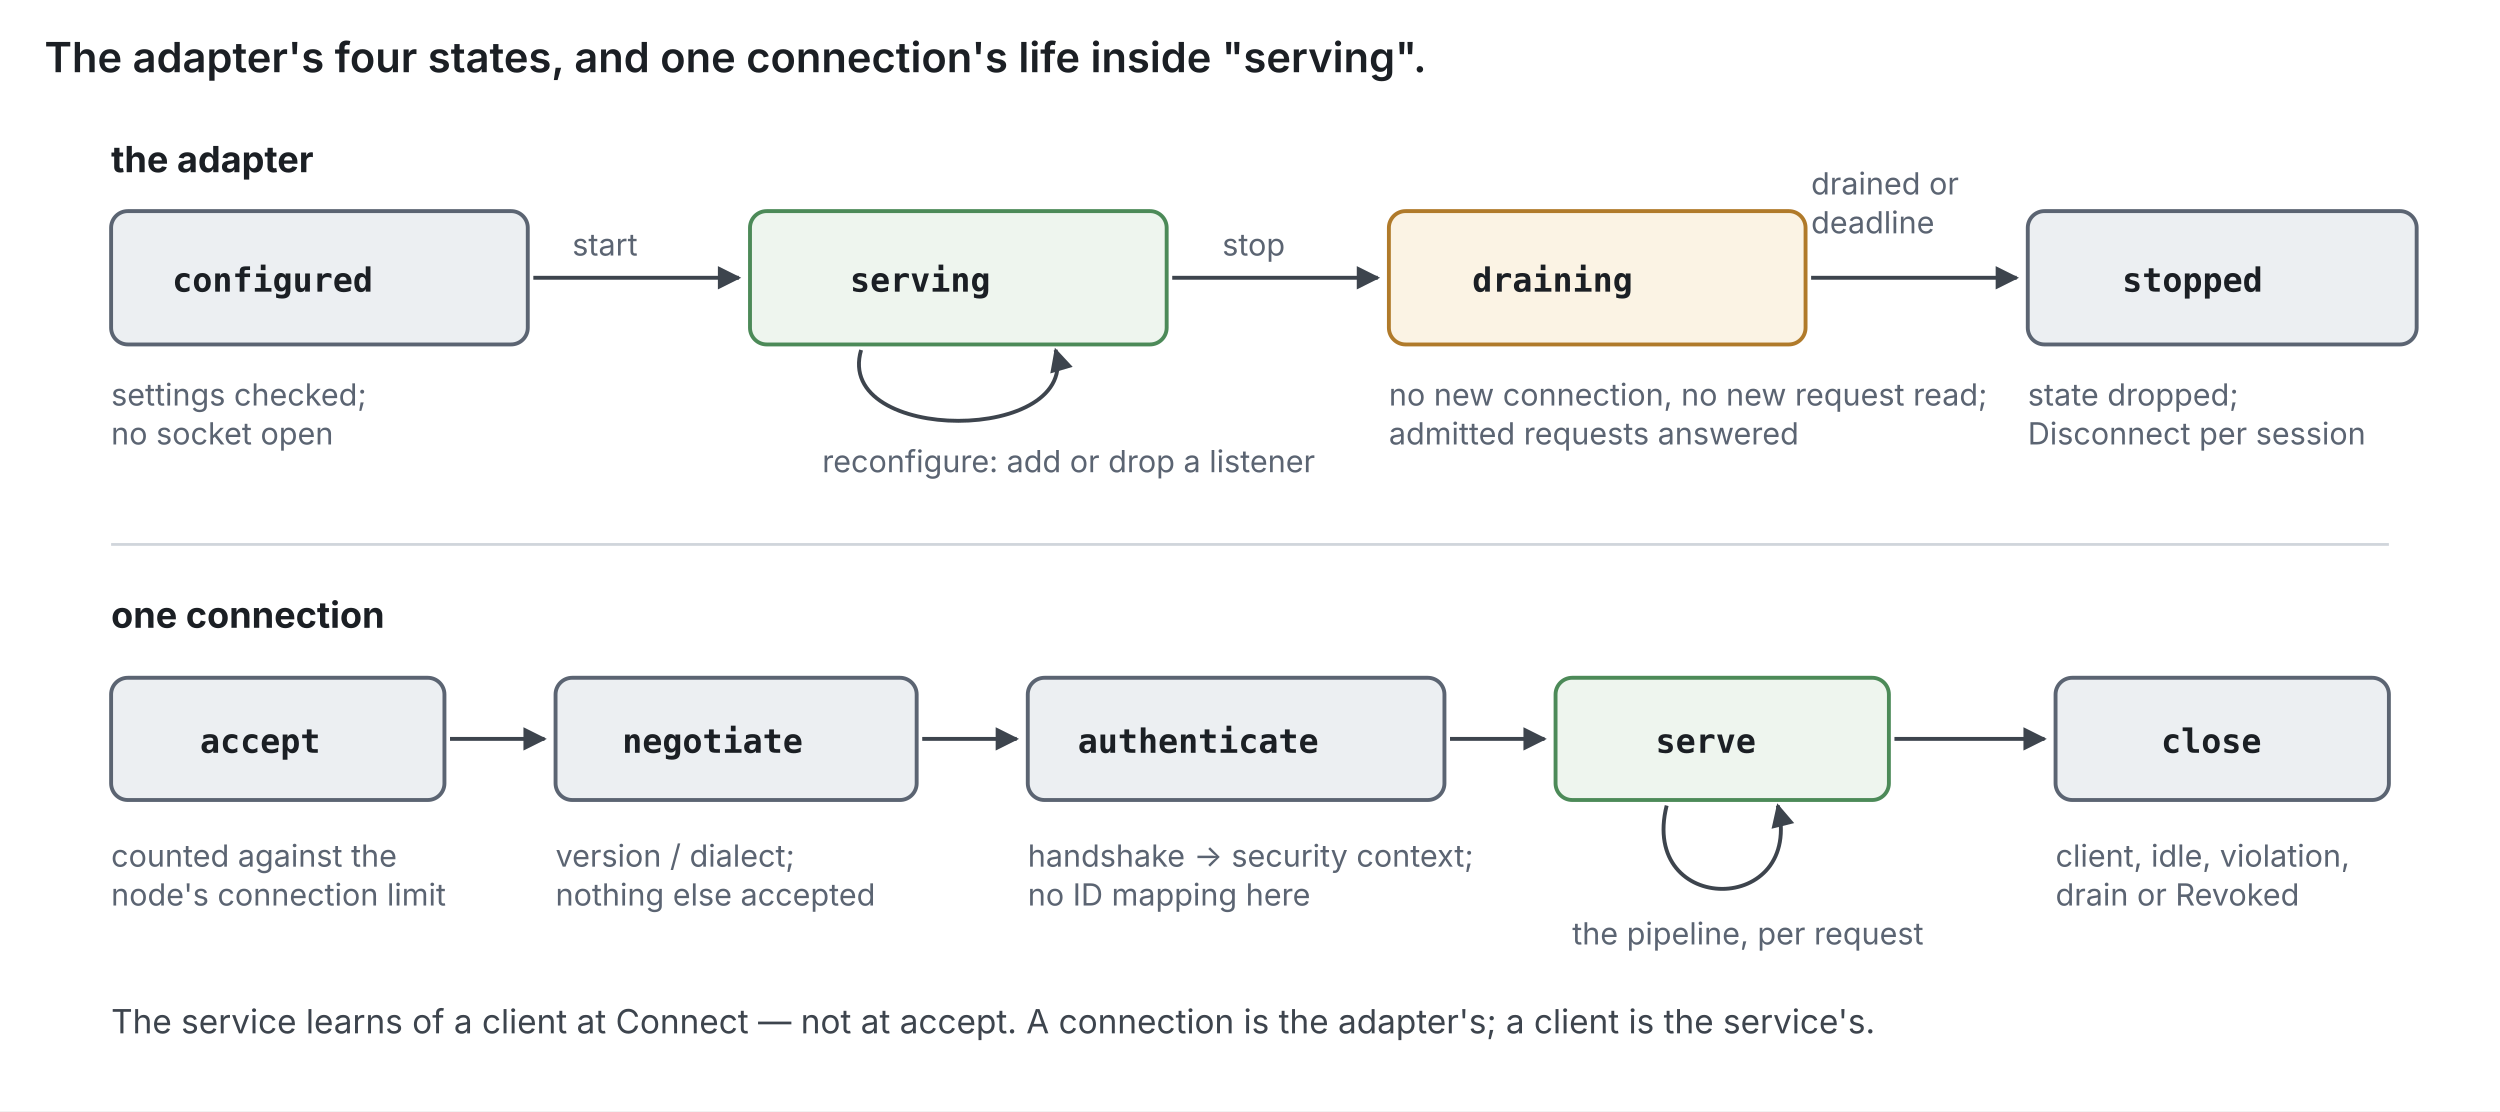
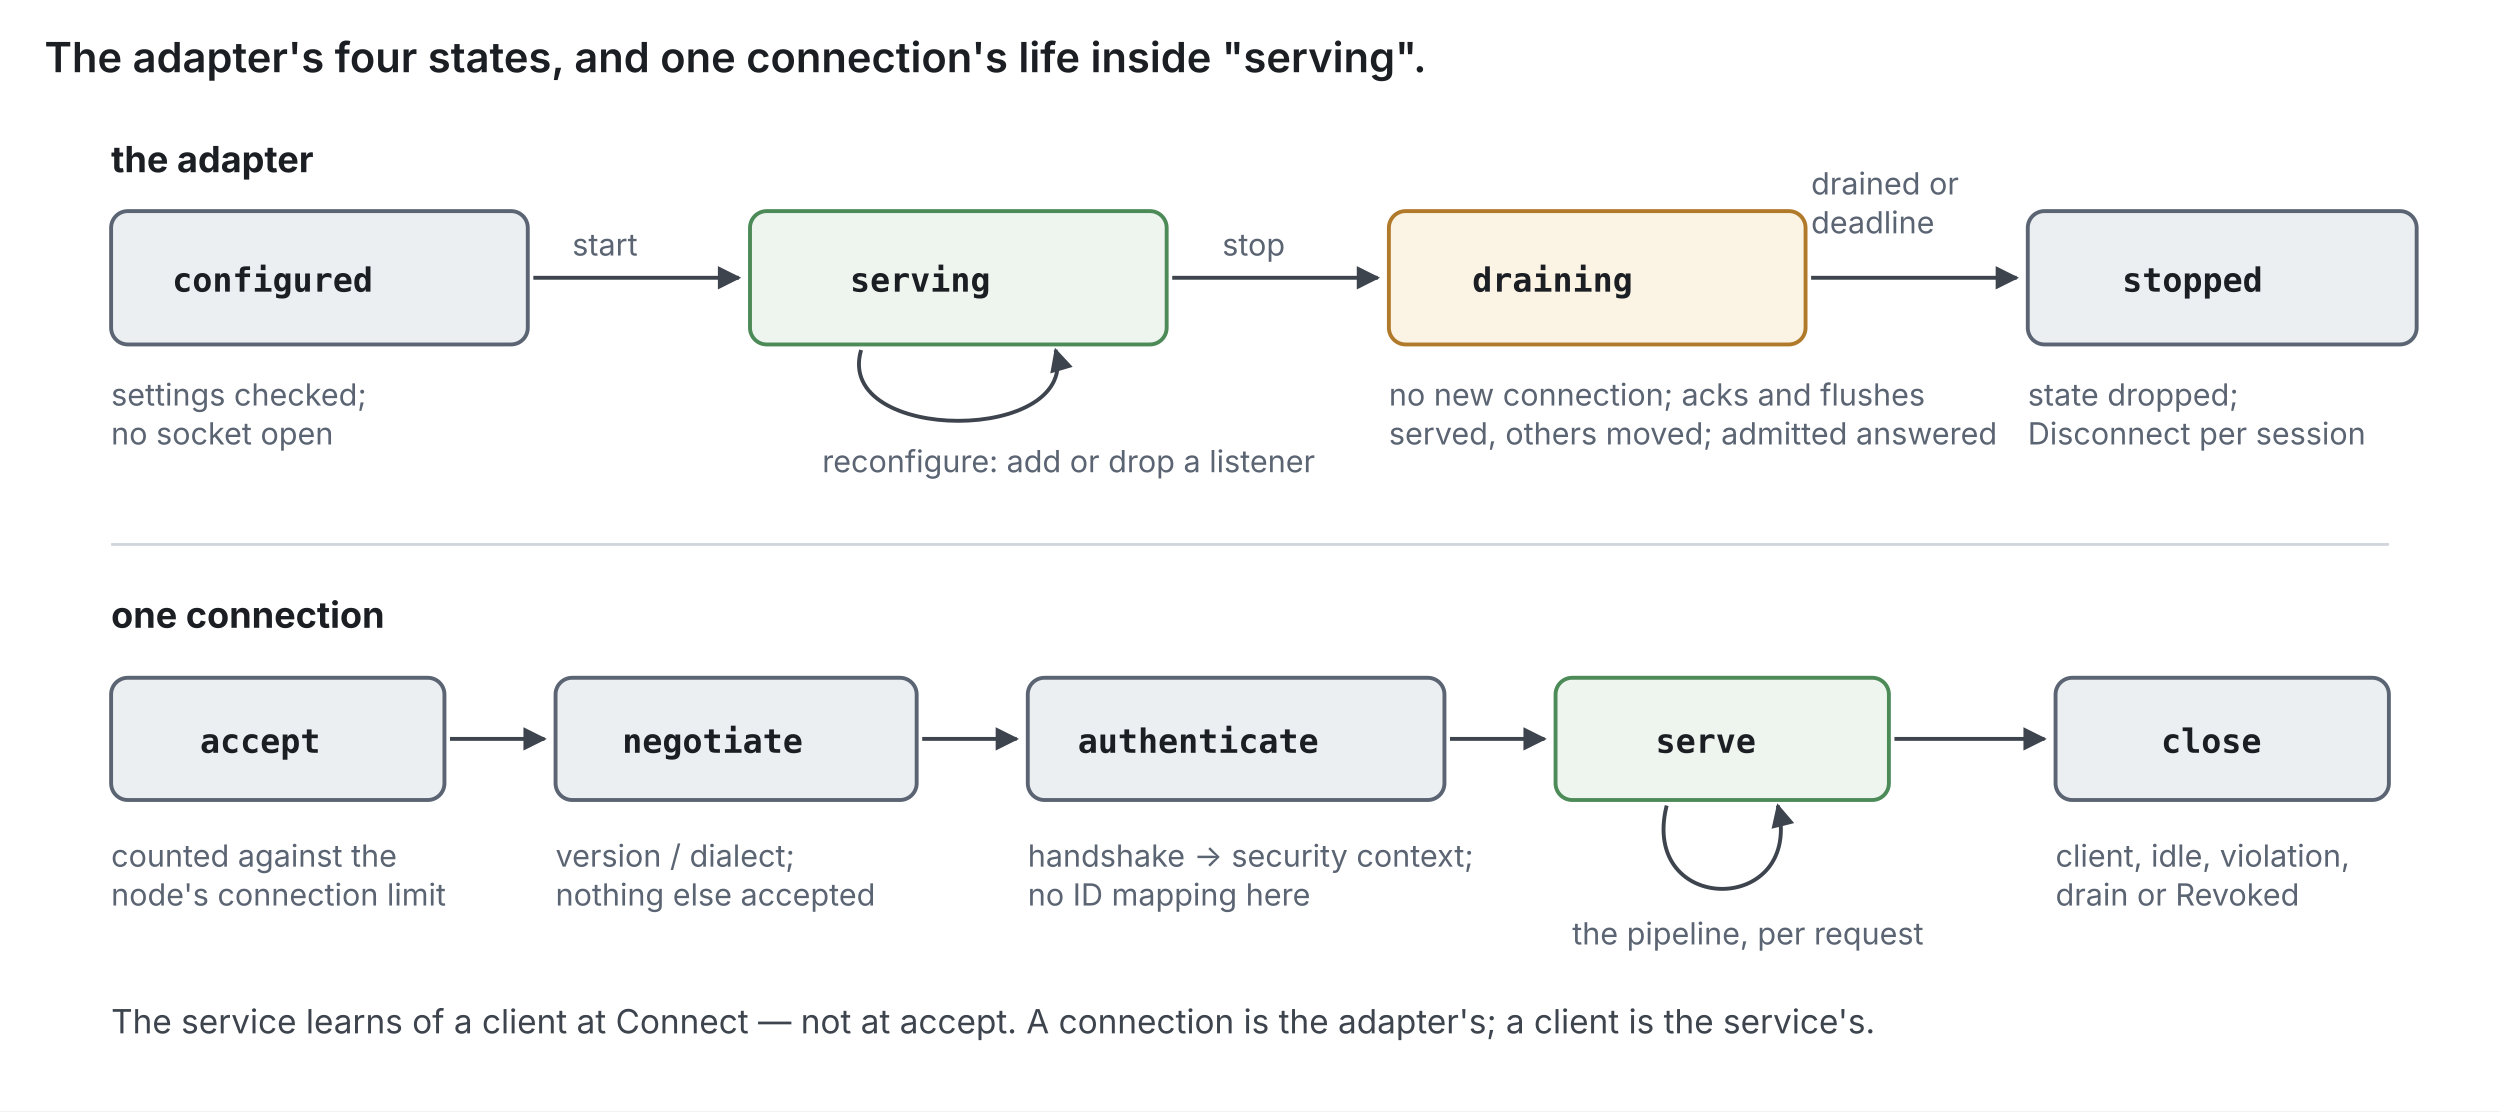
<svg xmlns="http://www.w3.org/2000/svg" viewBox="0 0 900 400" width="900" height="400" font-family="system-ui,-apple-system,Segoe UI,sans-serif">
  <defs>
    <marker id="a" viewBox="0 0 10 10" refX="9" refY="5" markerWidth="6" markerHeight="6" orient="auto-start-reverse">
      <path d="M0,0 L10,5 L0,10 z" fill="#3d444d" />
    </marker>
    <style>
      .t{font-size:15px;font-weight:600;fill:#1b1f24}.h{font-size:13px;font-weight:700;fill:#1b1f24}
      .l{font-size:12px;fill:#3d444d}.s{font-size:11px;fill:#5b6472}
      .m{font-family:ui-monospace,SFMono-Regular,Menlo,monospace;font-size:12px;font-weight:600;fill:#1b1f24}
      .st{fill:#eceff2;stroke:#5b6472;stroke-width:1.4}
      .on{fill:#eef5ee;stroke:#4c8a58;stroke-width:1.4}
      .dr{fill:#fbf3e4;stroke:#b07a2a;stroke-width:1.4}
      .ln{stroke:#3d444d;stroke-width:1.4;fill:none;marker-end:url(#a)}
    </style>
  </defs>
  <rect width="900" height="400" fill="#ffffff" />
  <text x="16" y="26" class="t">The adapter's four states, and one connection's life inside "serving".</text>
  <text x="40" y="62" class="h">the adapter</text>
  <rect x="40" y="76" width="150" height="48" rx="6" class="st" />
  <text x="62" y="105" class="m">configured</text>
  <rect x="270" y="76" width="150" height="48" rx="6" class="on" />
  <text x="306" y="105" class="m">serving</text>
  <rect x="500" y="76" width="150" height="48" rx="6" class="dr" />
  <text x="530" y="105" class="m">draining</text>
  <rect x="730" y="76" width="140" height="48" rx="6" class="st" />
  <text x="764" y="105" class="m">stopped</text>
  <path d="M192,100 L266,100" class="ln" />
  <text x="206" y="92" class="s">start</text>
  <path d="M422,100 L496,100" class="ln" />
  <text x="440" y="92" class="s">stop</text>
  <path d="M652,100 L726,100" class="ln" />
  <text x="652" y="70" class="s">drained or</text>
  <text x="652" y="84" class="s">deadline</text>
  <path d="M310,126 C300,160 390,160 380,126" class="ln" />
  <text x="296" y="170" class="s">reconfigure: add or drop a listener</text>
  <text x="40" y="146" class="s">settings checked;</text>
  <text x="40" y="160" class="s">no socket open</text>
-   <text x="500" y="146" class="s">no new connection, no new request read;</text>
-   <text x="500" y="160" class="s">admitted requests answered</text>
+   <text x="500" y="146" class="s">no new connection; acks and flushes</text>
+   <text x="500" y="160" class="s">served, others moved; admitted answered</text>
  <text x="730" y="146" class="s">state dropped;</text>
  <text x="730" y="160" class="s">Disconnect per session</text>
  <line x1="40" y1="196" x2="860" y2="196" stroke="#d0d5db" stroke-width="1" />
  <text x="40" y="226" class="h">one connection</text>
  <rect x="40" y="244" width="120" height="44" rx="6" class="st" />
  <text x="72" y="271" class="m">accept</text>
  <rect x="200" y="244" width="130" height="44" rx="6" class="st" />
  <text x="224" y="271" class="m">negotiate</text>
  <rect x="370" y="244" width="150" height="44" rx="6" class="st" />
  <text x="388" y="271" class="m">authenticate</text>
  <rect x="560" y="244" width="120" height="44" rx="6" class="on" />
  <text x="596" y="271" class="m">serve</text>
  <rect x="740" y="244" width="120" height="44" rx="6" class="st" />
  <text x="778" y="271" class="m">close</text>
  <path d="M162,266 L196,266" class="ln" />
  <path d="M332,266 L366,266" class="ln" />
  <path d="M522,266 L556,266" class="ln" />
  <path d="M682,266 L736,266" class="ln" />
  <path d="M600,290 C590,330 650,330 640,290" class="ln" />
  <text x="566" y="340" class="s">the pipeline, per request</text>
  <text x="40" y="312" class="s">counted against the</text>
  <text x="40" y="326" class="s">node's connection limit</text>
  <text x="200" y="312" class="s">version / dialect;</text>
  <text x="200" y="326" class="s">nothing else accepted</text>
  <text x="370" y="312" class="s">handshake → security context;</text>
  <text x="370" y="326" class="s">no ID mapping here</text>
  <text x="740" y="312" class="s">client, idle, violation,</text>
  <text x="740" y="326" class="s">drain or Revoked</text>
  <text x="40" y="372" class="l">The service learns of a client at Connect — not at accept. A connection is the adapter's; a client is the service's.</text>
</svg>
